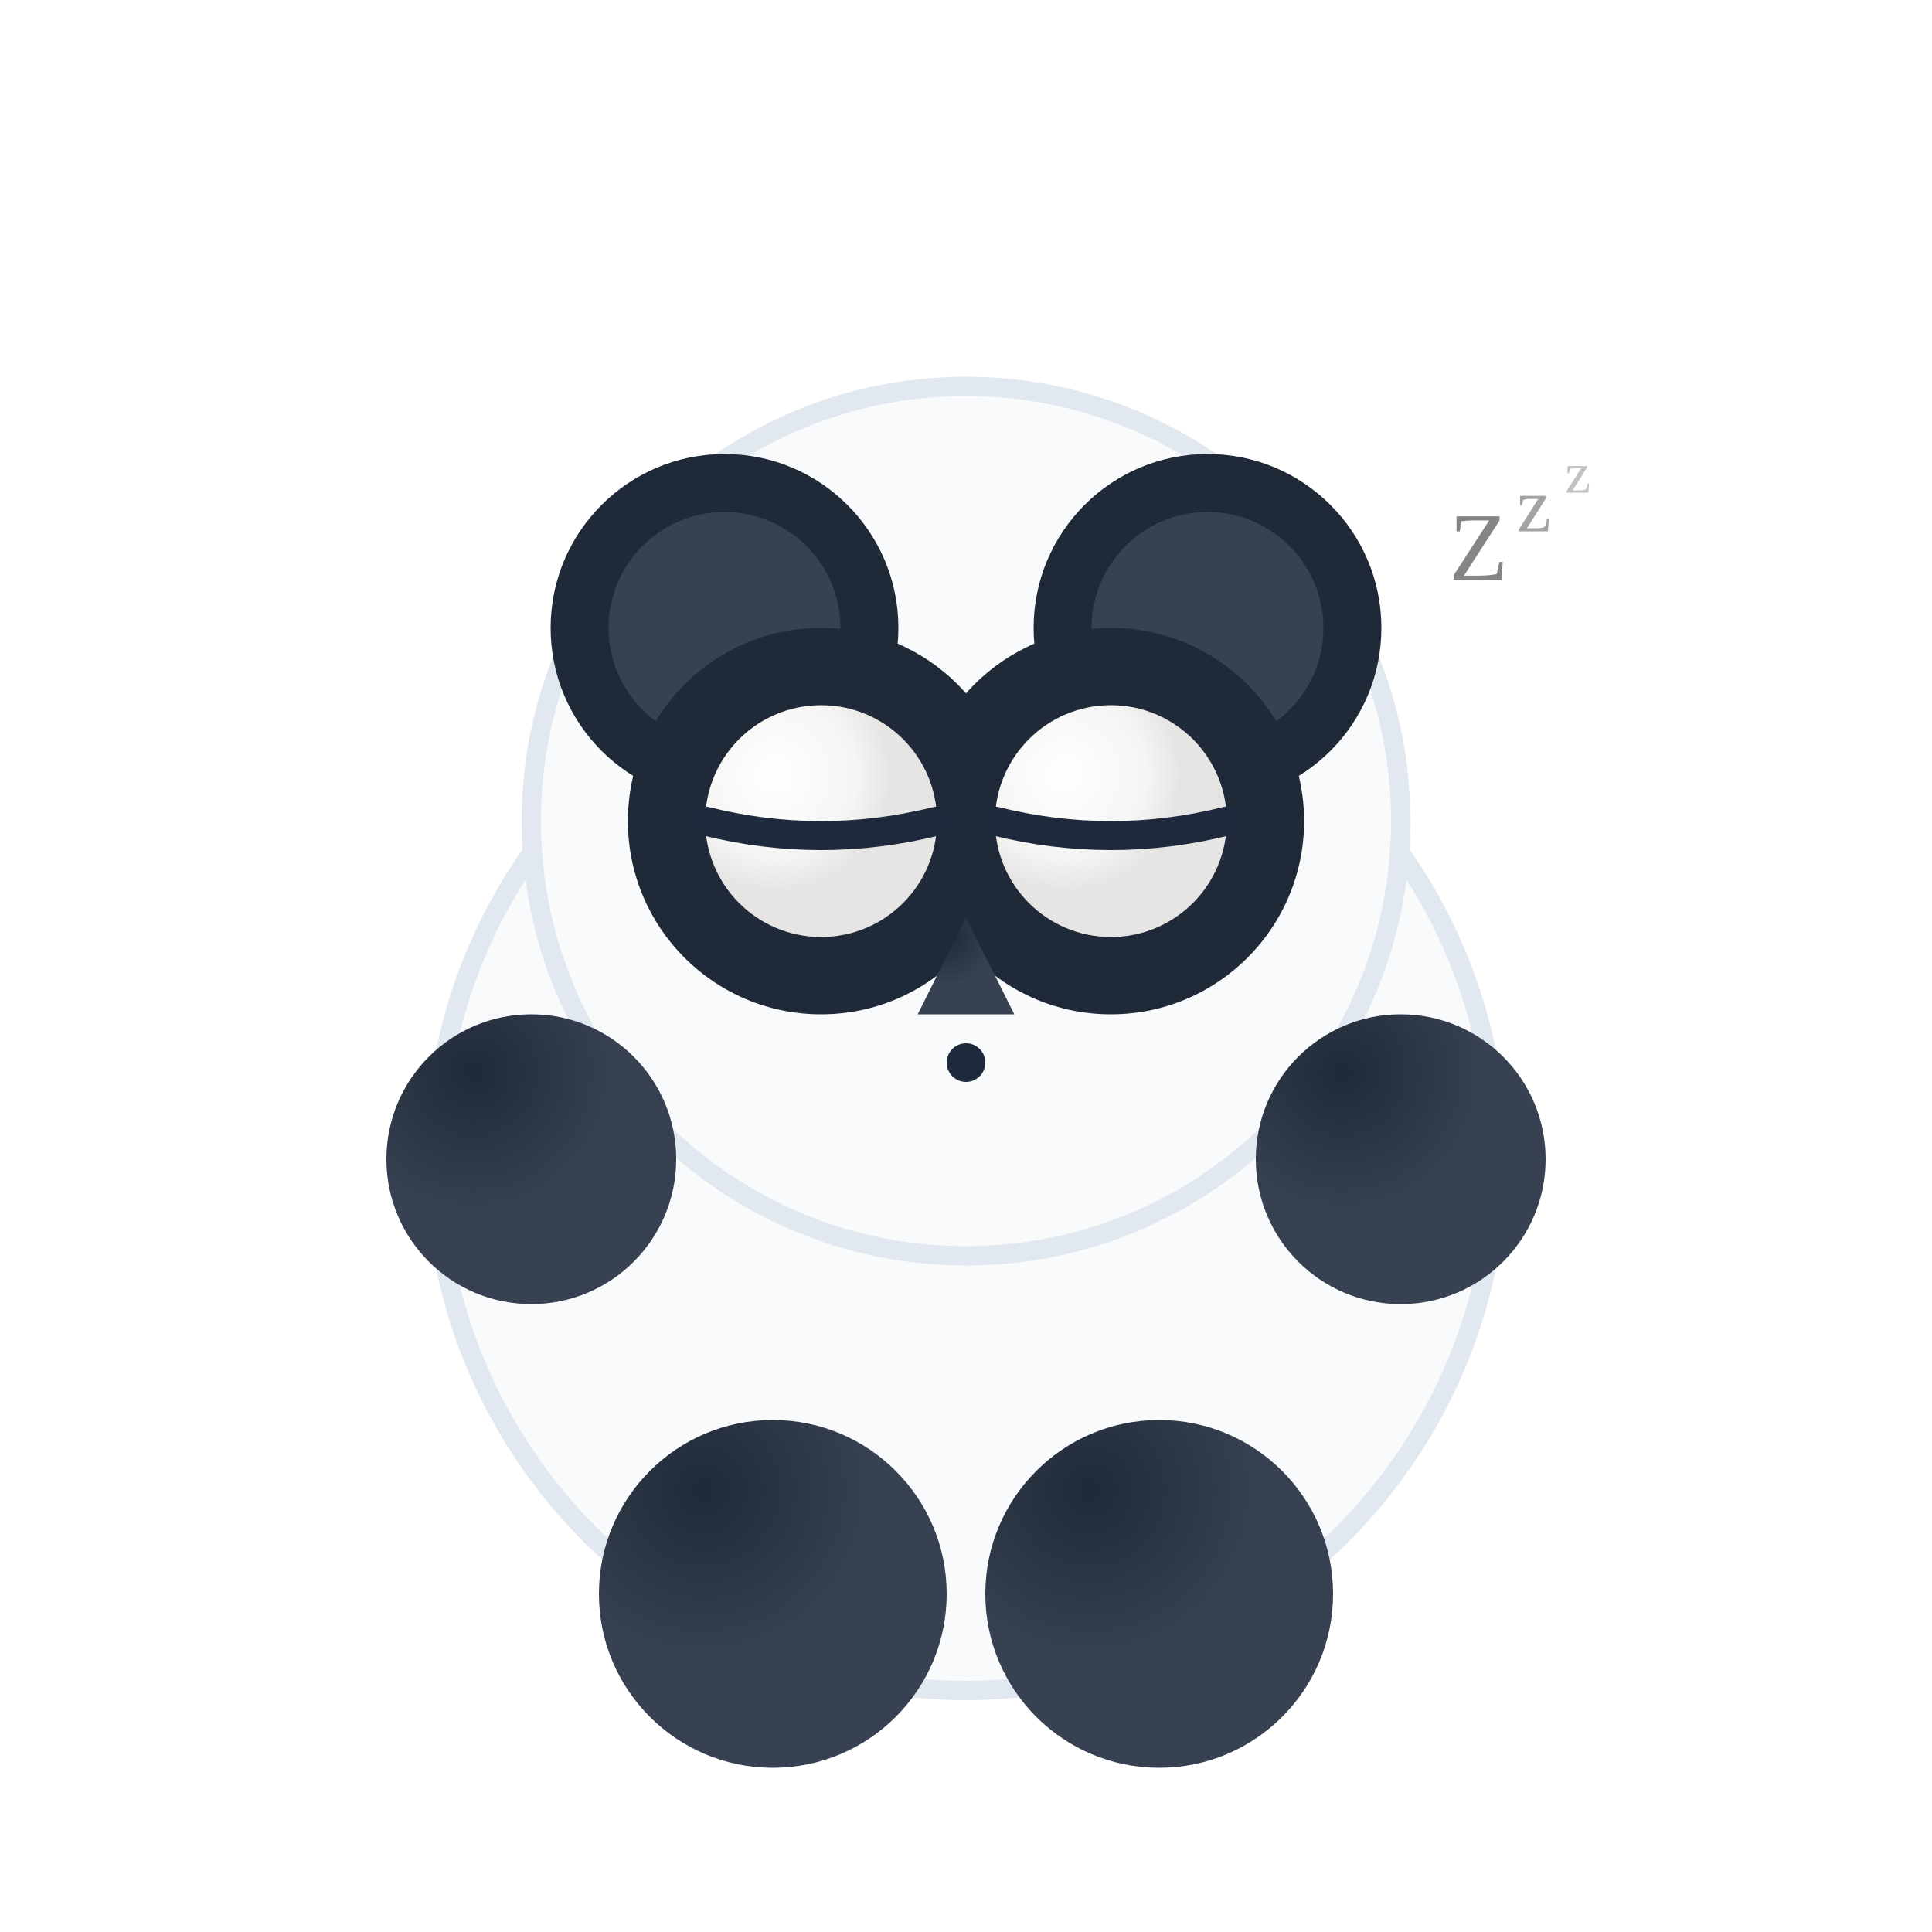
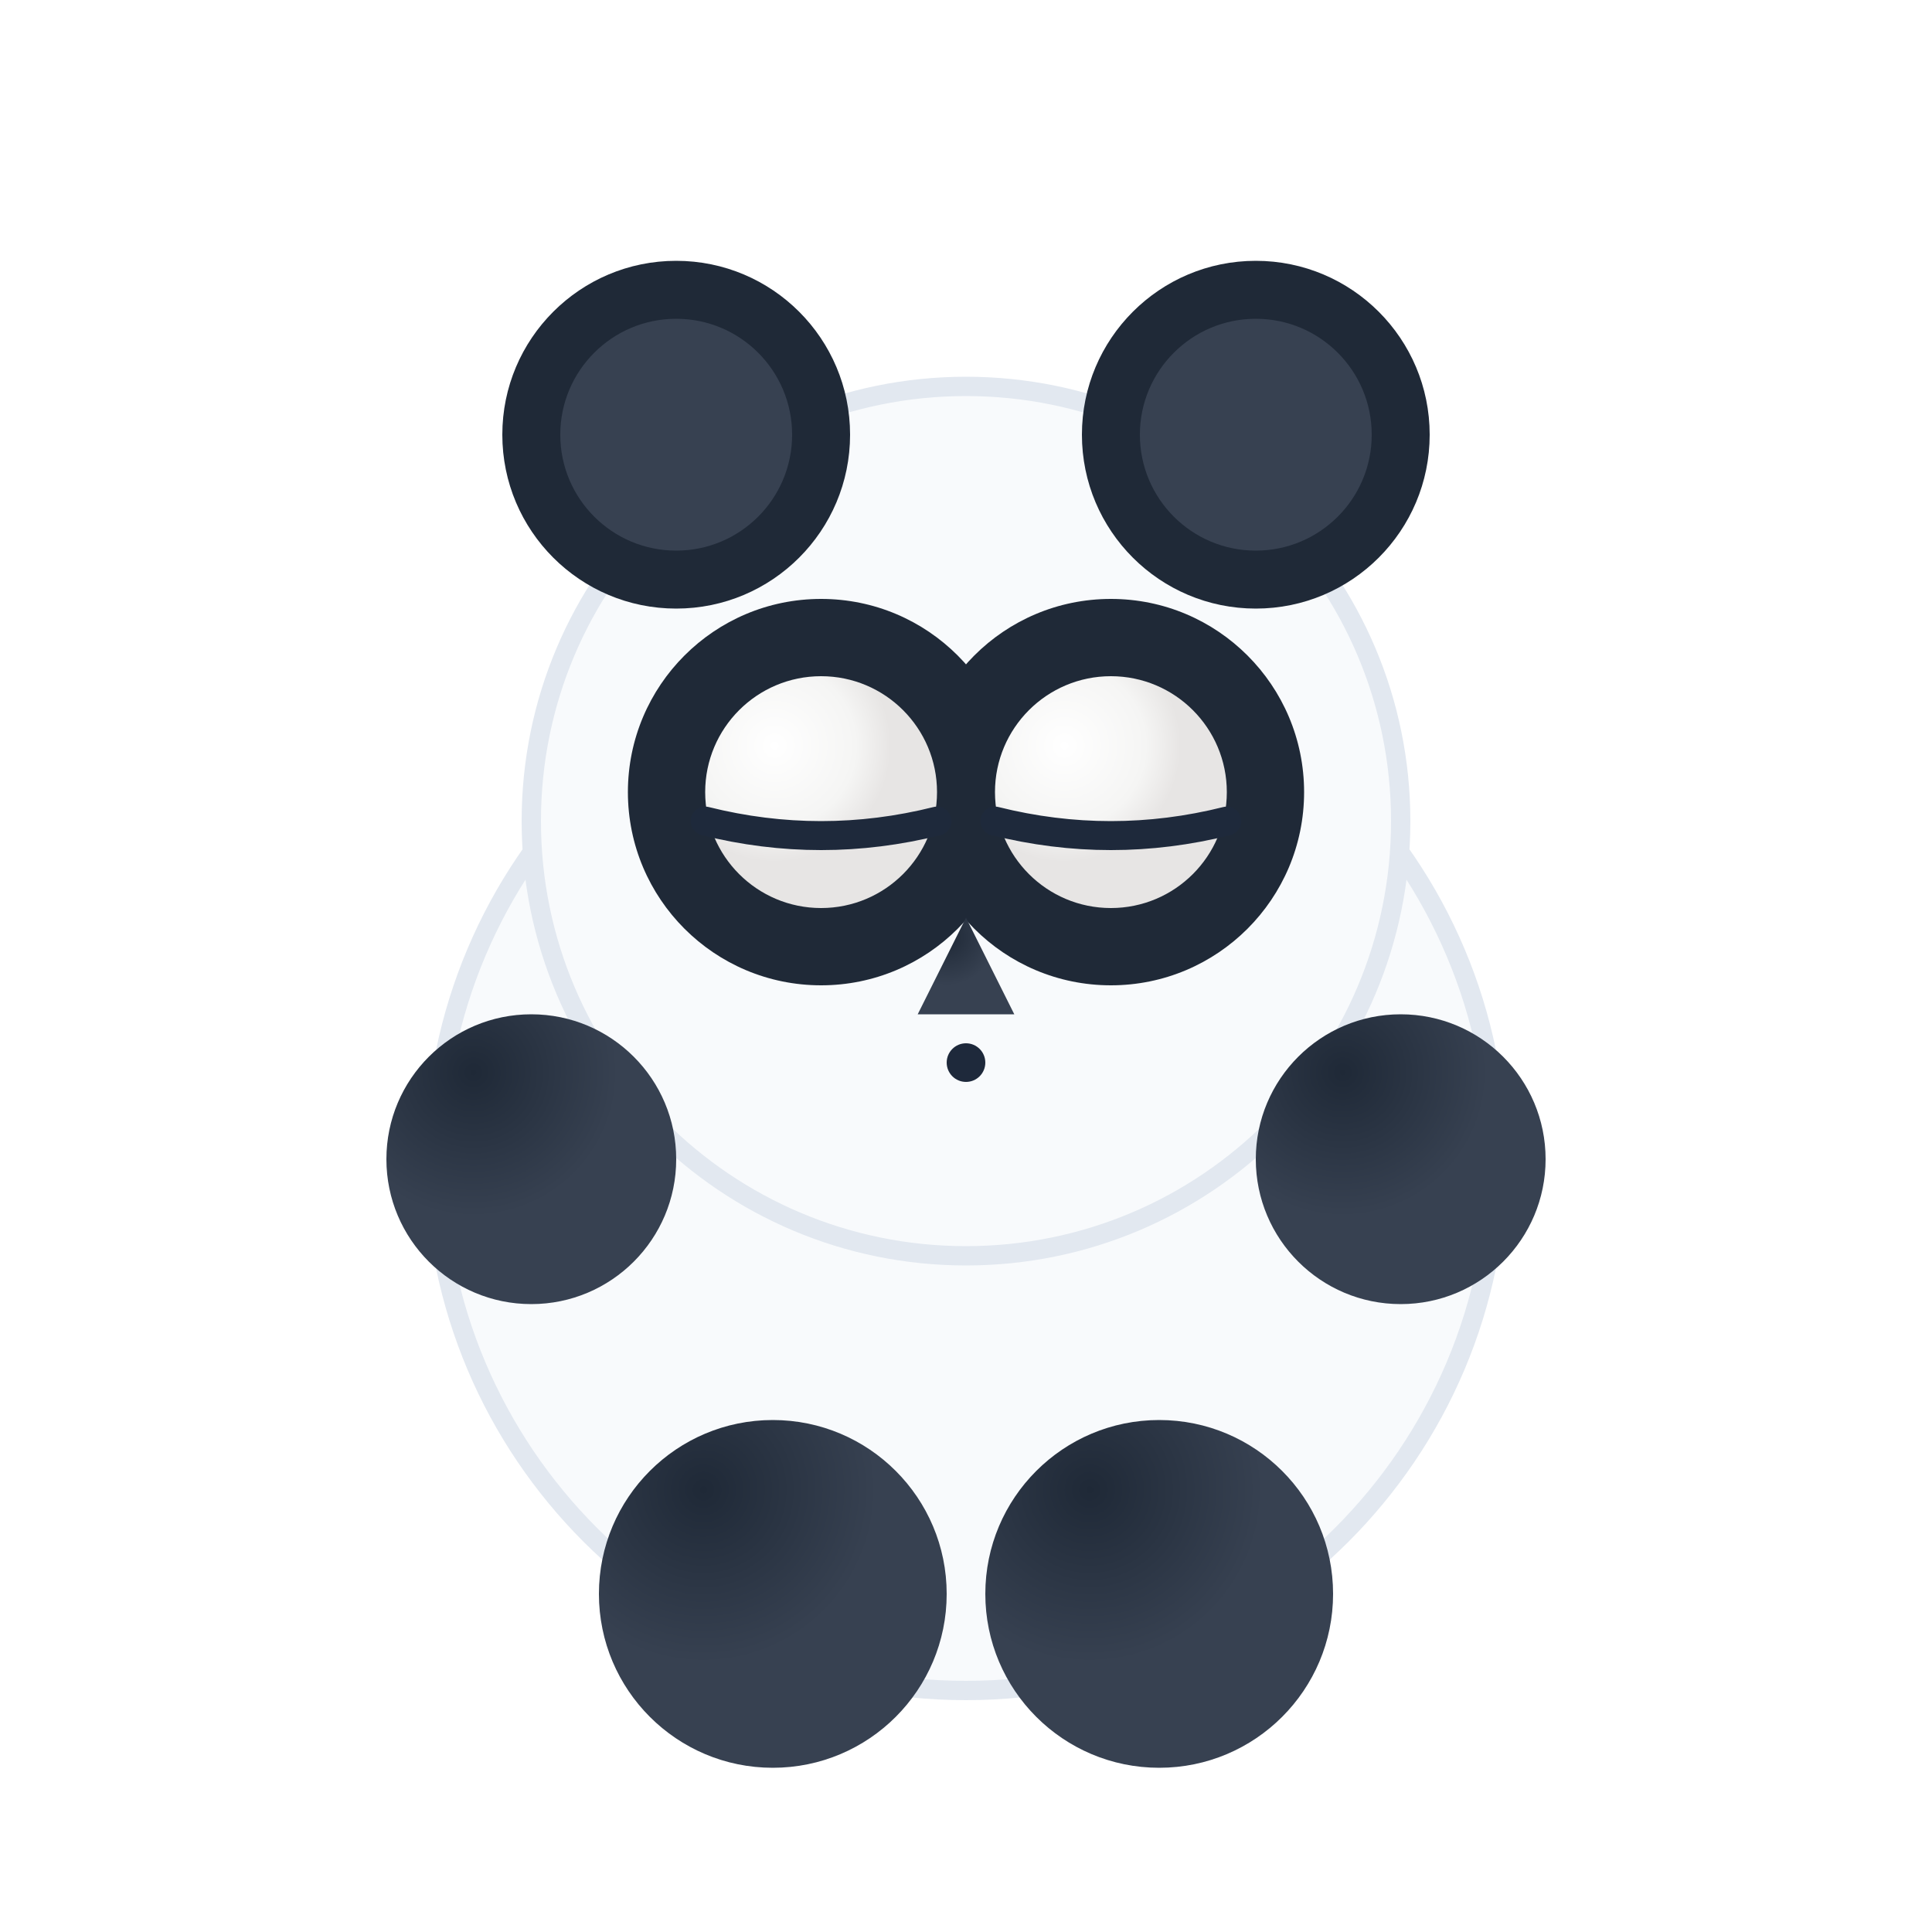
<svg xmlns="http://www.w3.org/2000/svg" viewBox="0 0 200 200">
  <defs>
    <radialGradient id="pandiEyeWhite3D" cx="0.3" cy="0.3">
      <stop offset="0%" style="stop-color:#ffffff;stop-opacity:1" />
      <stop offset="70%" style="stop-color:#f5f5f4;stop-opacity:1" />
      <stop offset="100%" style="stop-color:#e7e5e4;stop-opacity:1" />
    </radialGradient>
    <radialGradient id="pandiPupil3D" cx="0.3" cy="0.3">
      <stop offset="0%" style="stop-color:#374151;stop-opacity:1" />
      <stop offset="100%" style="stop-color:#1e293b;stop-opacity:1" />
    </radialGradient>
    <radialGradient id="pandiNose3D" cx="0.3" cy="0.2">
      <stop offset="0%" style="stop-color:#1f2937;stop-opacity:1" />
      <stop offset="100%" style="stop-color:#374151;stop-opacity:1" />
    </radialGradient>
    <linearGradient id="pandiMouth3D" x1="0" y1="0" x2="1" y2="0">
      <stop offset="0%" style="stop-color:#374151;stop-opacity:1" />
      <stop offset="50%" style="stop-color:#1e293b;stop-opacity:1" />
      <stop offset="100%" style="stop-color:#374151;stop-opacity:1" />
    </linearGradient>
    <radialGradient id="pandiArm3D" cx="0.3" cy="0.2">
      <stop offset="0%" style="stop-color:#1f2937;stop-opacity:1" />
      <stop offset="100%" style="stop-color:#374151;stop-opacity:1" />
    </radialGradient>
    <radialGradient id="pandiLeg3D" cx="0.3" cy="0.2">
      <stop offset="0%" style="stop-color:#1f2937;stop-opacity:1" />
      <stop offset="100%" style="stop-color:#374151;stop-opacity:1" />
    </radialGradient>
  </defs>
  <circle cx="100" cy="120" r="55" fill="#f8fafc" stroke="#e2e8f0" stroke-width="2" />
  <circle cx="100" cy="85" r="45" fill="#f8fafc" stroke="#e2e8f0" stroke-width="2" />
-   <circle cx="75" cy="65" r="18" fill="#1f2937" />
-   <circle cx="125" cy="65" r="18" fill="#1f2937" />
-   <circle cx="75" cy="65" r="12" fill="#374151" />
-   <circle cx="125" cy="65" r="12" fill="#374151" />
-   <circle cx="85" cy="85" r="20" fill="#1f2937" />
-   <circle cx="115" cy="85" r="20" fill="#1f2937" />
-   <circle cx="85" cy="85" r="12" fill="url(#pandiEyeWhite3D)" />
-   <circle cx="115" cy="85" r="12" fill="url(#pandiEyeWhite3D)" />
+   <circle cx="70" cy="45" r="18" fill="#1f2937" />
+   <circle cx="130" cy="45" r="18" fill="#1f2937" />
+   <circle cx="70" cy="45" r="12" fill="#374151" />
+   <circle cx="130" cy="45" r="12" fill="#374151" />
+   <circle cx="85" cy="82" r="20" fill="#1f2937" />
+   <circle cx="115" cy="82" r="20" fill="#1f2937" />
+   <circle cx="85" cy="82" r="12" fill="url(#pandiEyeWhite3D)" />
+   <circle cx="115" cy="82" r="12" fill="url(#pandiEyeWhite3D)" />
  <path d="M 73 85 Q 85 88 97 85" stroke="#1e293b" stroke-width="3" fill="none" stroke-linecap="round" />
  <path d="M 103 85 Q 115 88 127 85" stroke="#1e293b" stroke-width="3" fill="none" stroke-linecap="round" />
  <path d="M 100 95 L 95 105 L 105 105 Z" fill="url(#pandiNose3D)" />
  <circle cx="100" cy="110" r="2" fill="#1e293b" />
  <circle cx="55" cy="120" r="15" fill="url(#pandiArm3D)" />
  <circle cx="145" cy="120" r="15" fill="url(#pandiArm3D)" />
  <circle cx="80" cy="165" r="18" fill="url(#pandiLeg3D)" />
  <circle cx="120" cy="165" r="18" fill="url(#pandiLeg3D)" />
-   <text x="150" y="60" font-size="10" fill="#666" opacity="0.8">Z</text>
-   <text x="157" y="55" font-size="8" fill="#666" opacity="0.6">z</text>
-   <text x="162" y="51" font-size="6" fill="#666" opacity="0.4">z</text>
</svg>
